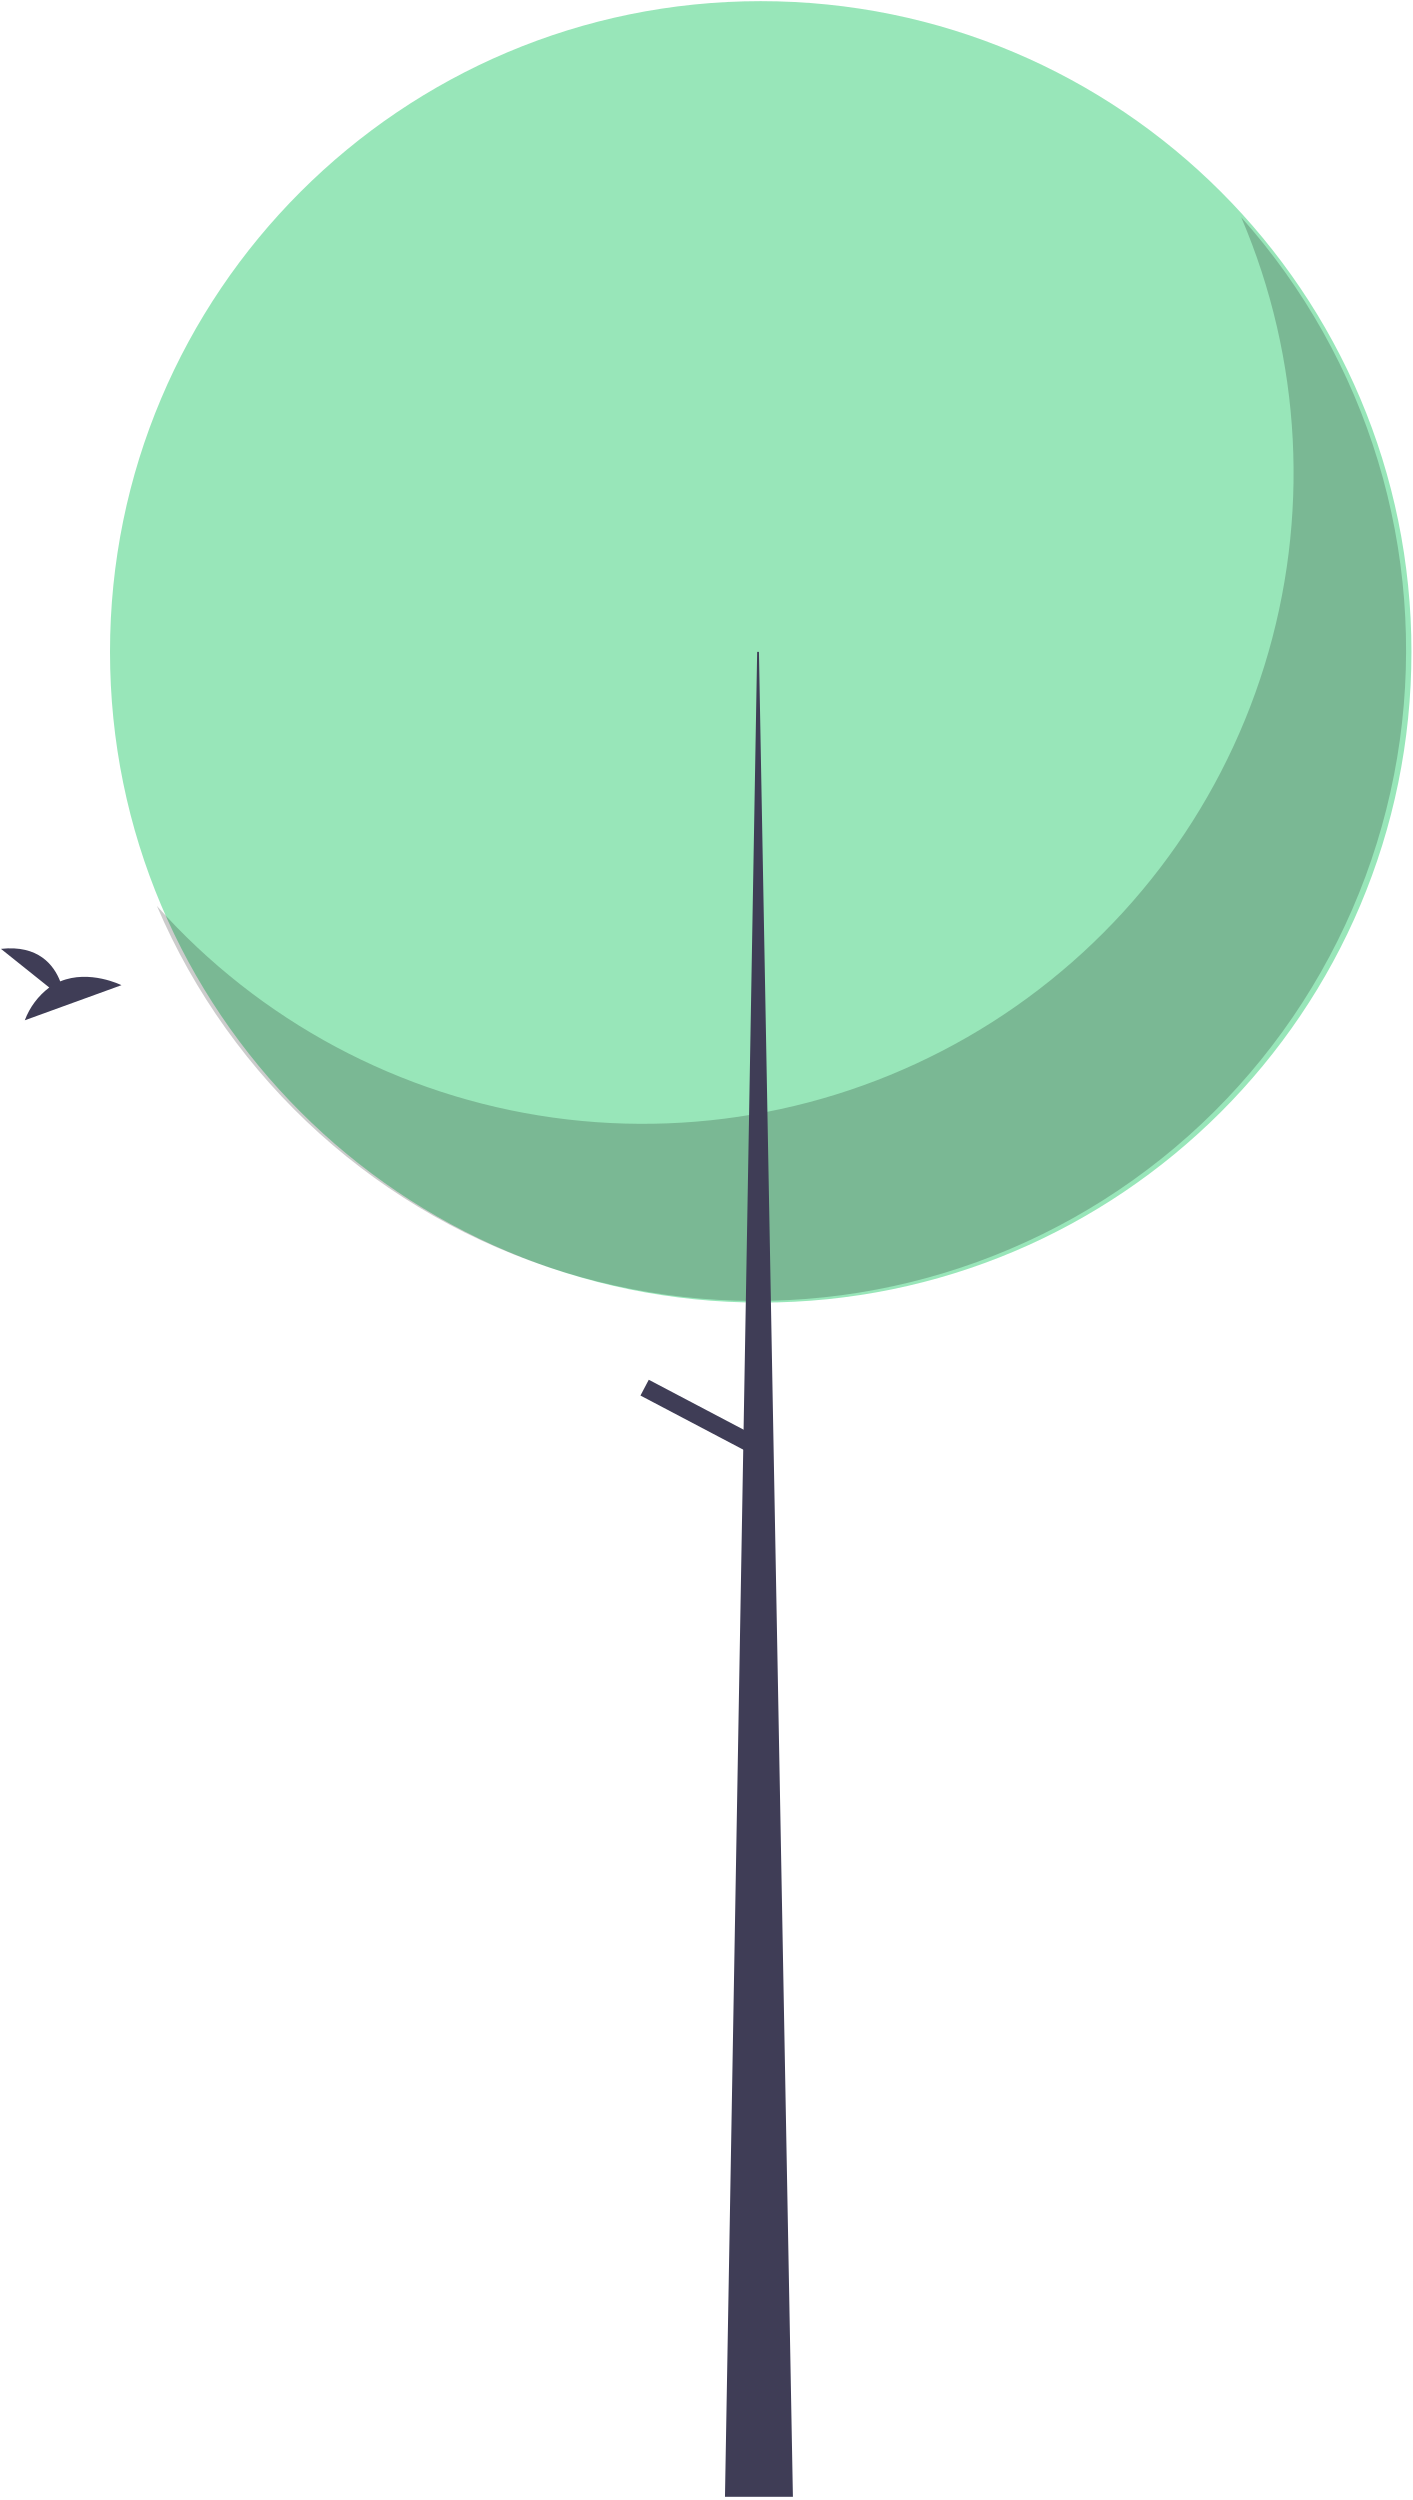
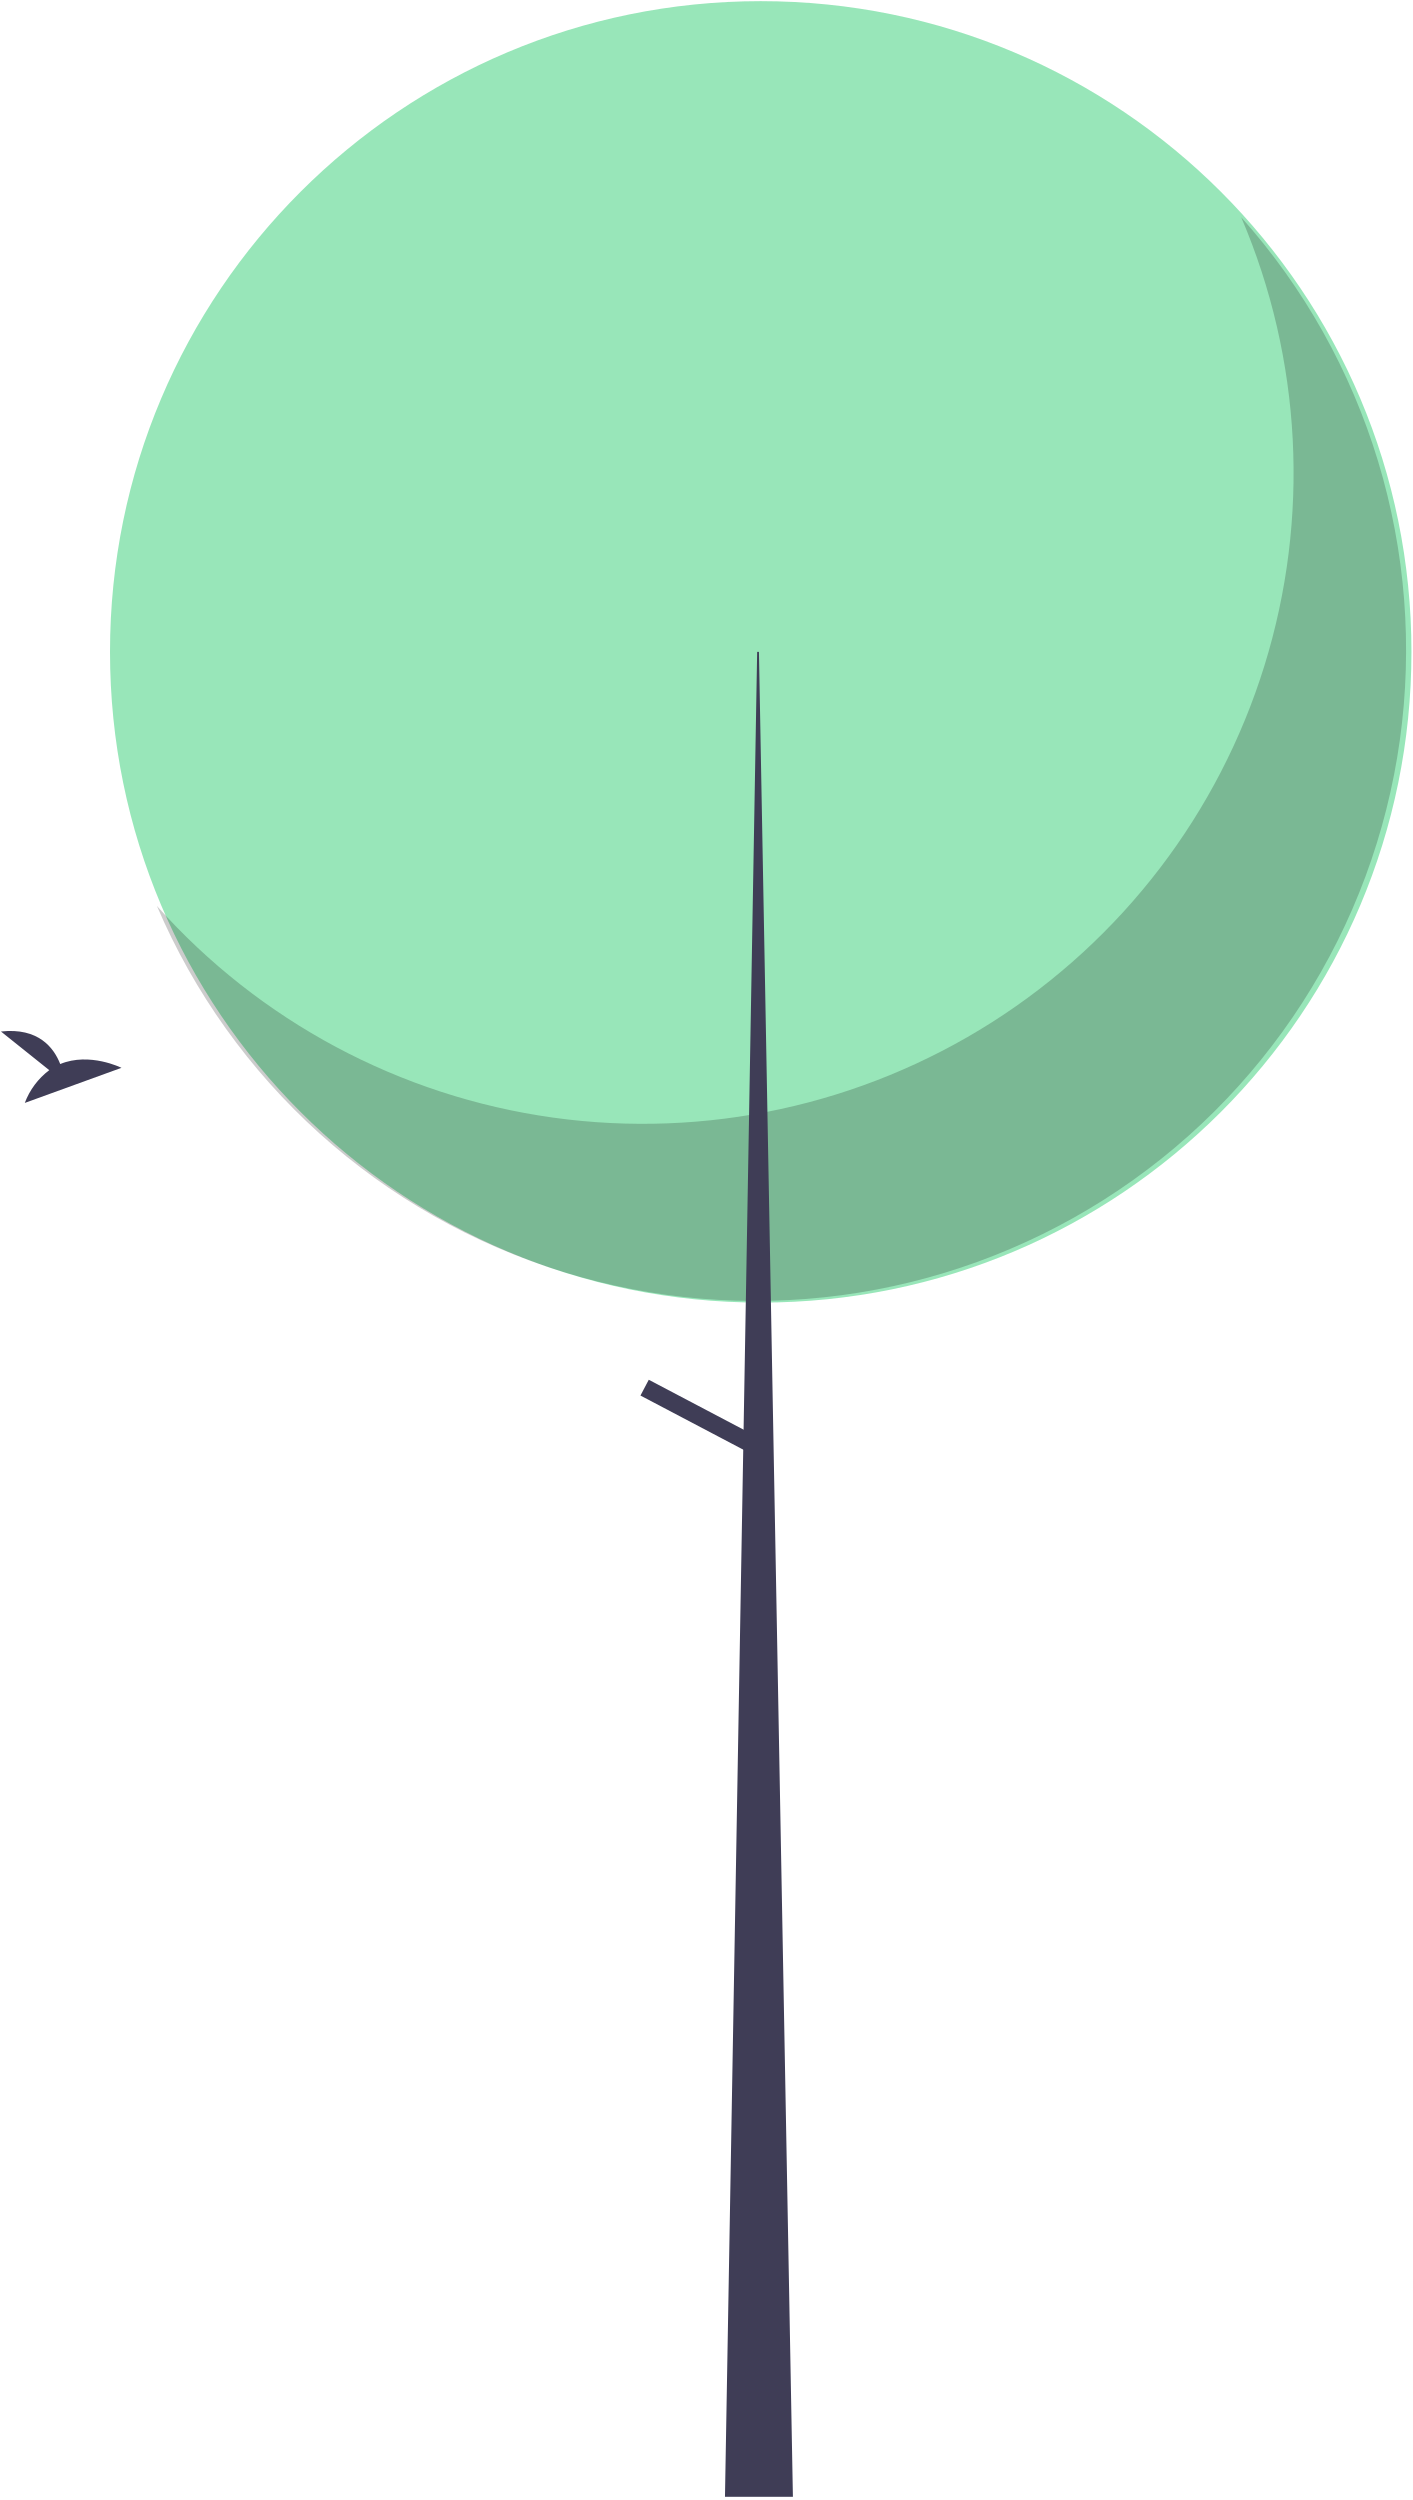
<svg xmlns="http://www.w3.org/2000/svg" width="374" height="662" viewBox="0 0 374 662" fill="none">
  <g id="tree">
    <path id="Vector" d="M201.441 344.928C106.276 344.928 29.129 267.781 29.129 172.616C29.129 77.451 106.276 0.305 201.441 0.305C296.606 0.305 373.753 77.451 373.753 172.616C373.753 267.781 296.606 344.928 201.441 344.928Z" fill="#98E6B9" />
    <path id="Vector_2" opacity="0.2" d="M328.671 57.526C344.743 95.123 346.924 137.21 334.822 176.267C322.72 215.324 297.125 248.805 262.61 270.728C228.095 292.65 186.91 301.586 146.413 295.938C105.916 290.289 68.748 270.425 41.548 239.895C51.367 262.866 66.062 283.427 84.616 300.154C103.169 316.881 125.138 329.374 148.999 336.769C172.861 344.163 198.044 346.28 222.805 342.975C247.567 339.67 271.313 331.022 292.4 317.628C313.487 304.235 331.409 286.417 344.926 265.409C358.443 244.401 367.231 220.705 370.681 195.964C374.131 171.223 372.161 146.027 364.907 122.123C357.653 98.218 345.289 76.177 328.671 57.526Z" fill="black" />
    <path id="Vector_3" d="M200.968 172.616H200.494L191.973 661.148H209.962L200.968 172.616Z" fill="#3F3D56" />
    <path id="Vector_4" d="M169.593 369.54L171.794 365.359L200.278 380.355L198.077 384.536L169.593 369.54Z" fill="#3F3D56" />
-     <path id="Vector_5" d="M13.045 261.492L0.251 251.259C10.19 250.162 14.274 255.583 15.946 259.874C23.711 256.649 32.165 260.875 32.165 260.875L6.565 270.169C7.856 266.719 10.104 263.71 13.045 261.492V261.492Z" fill="#3F3D56" />
+     <path id="Vector_5" d="M13.045 283.377L0.251 273.143C10.19 272.047 14.274 277.468 15.946 281.758C23.711 278.534 32.165 282.76 32.165 282.76L6.565 292.053C7.856 288.604 10.104 285.594 13.045 283.377V283.377Z" fill="#3F3D56" />
  </g>
</svg>
